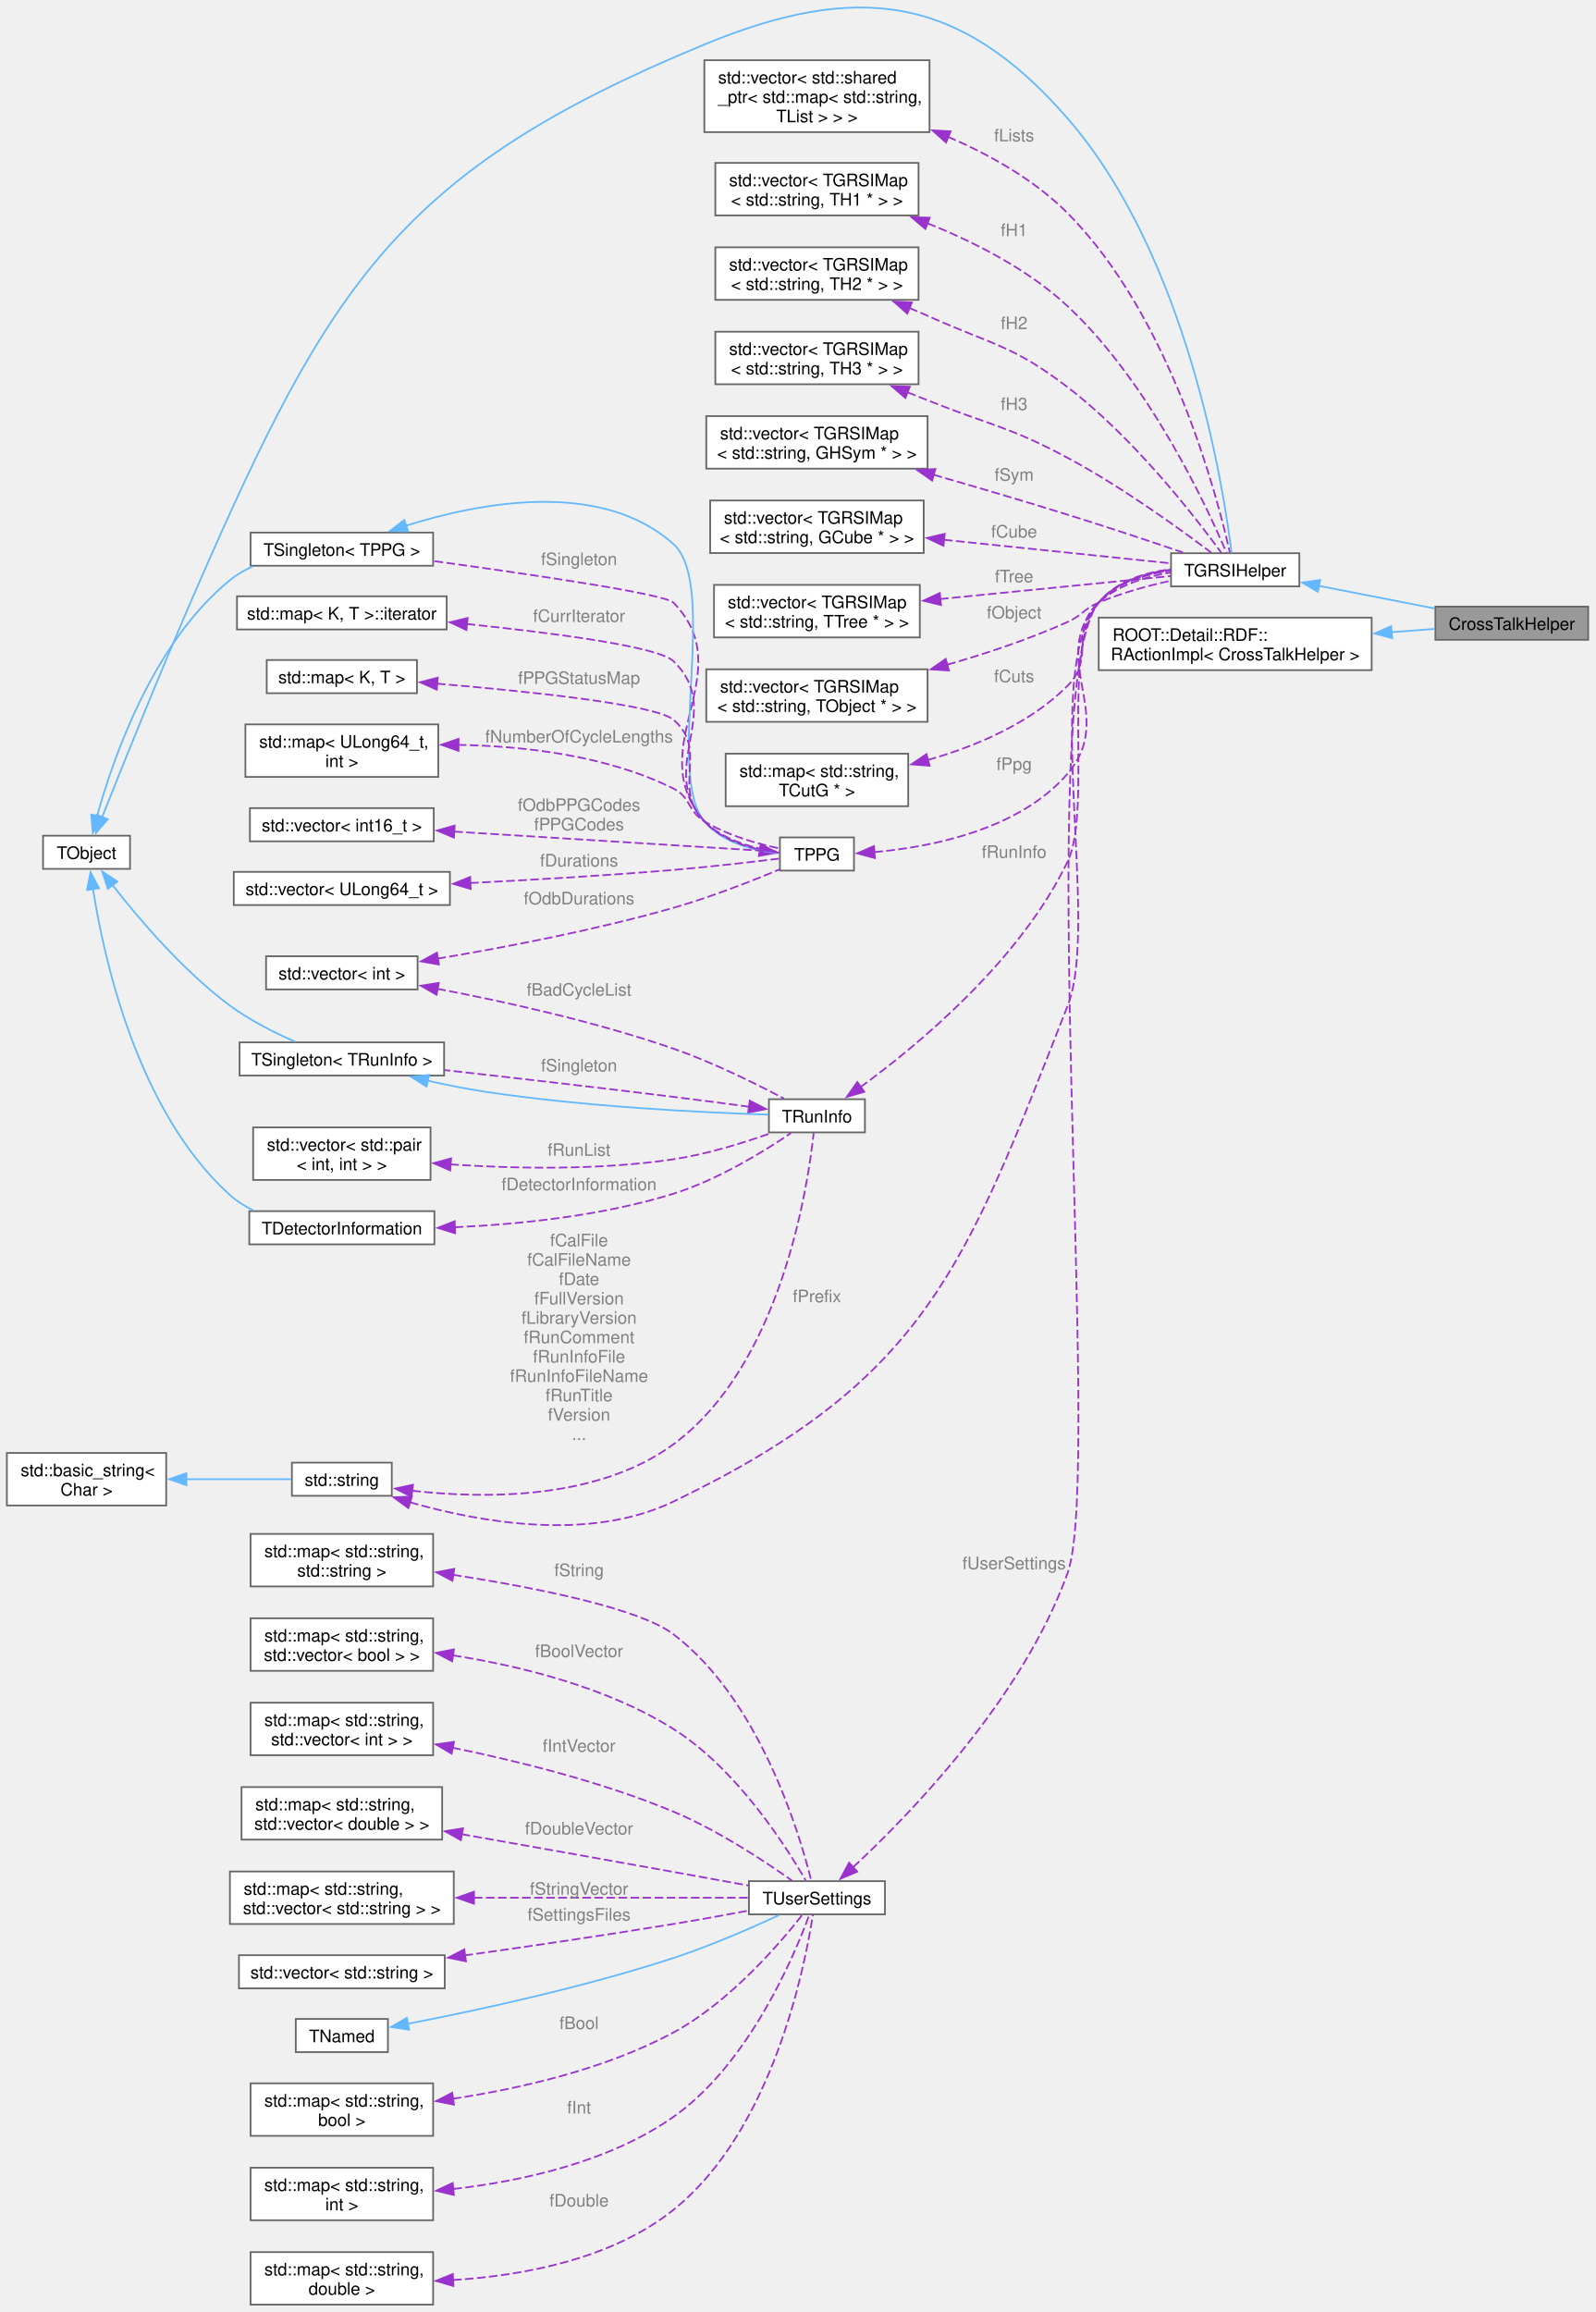
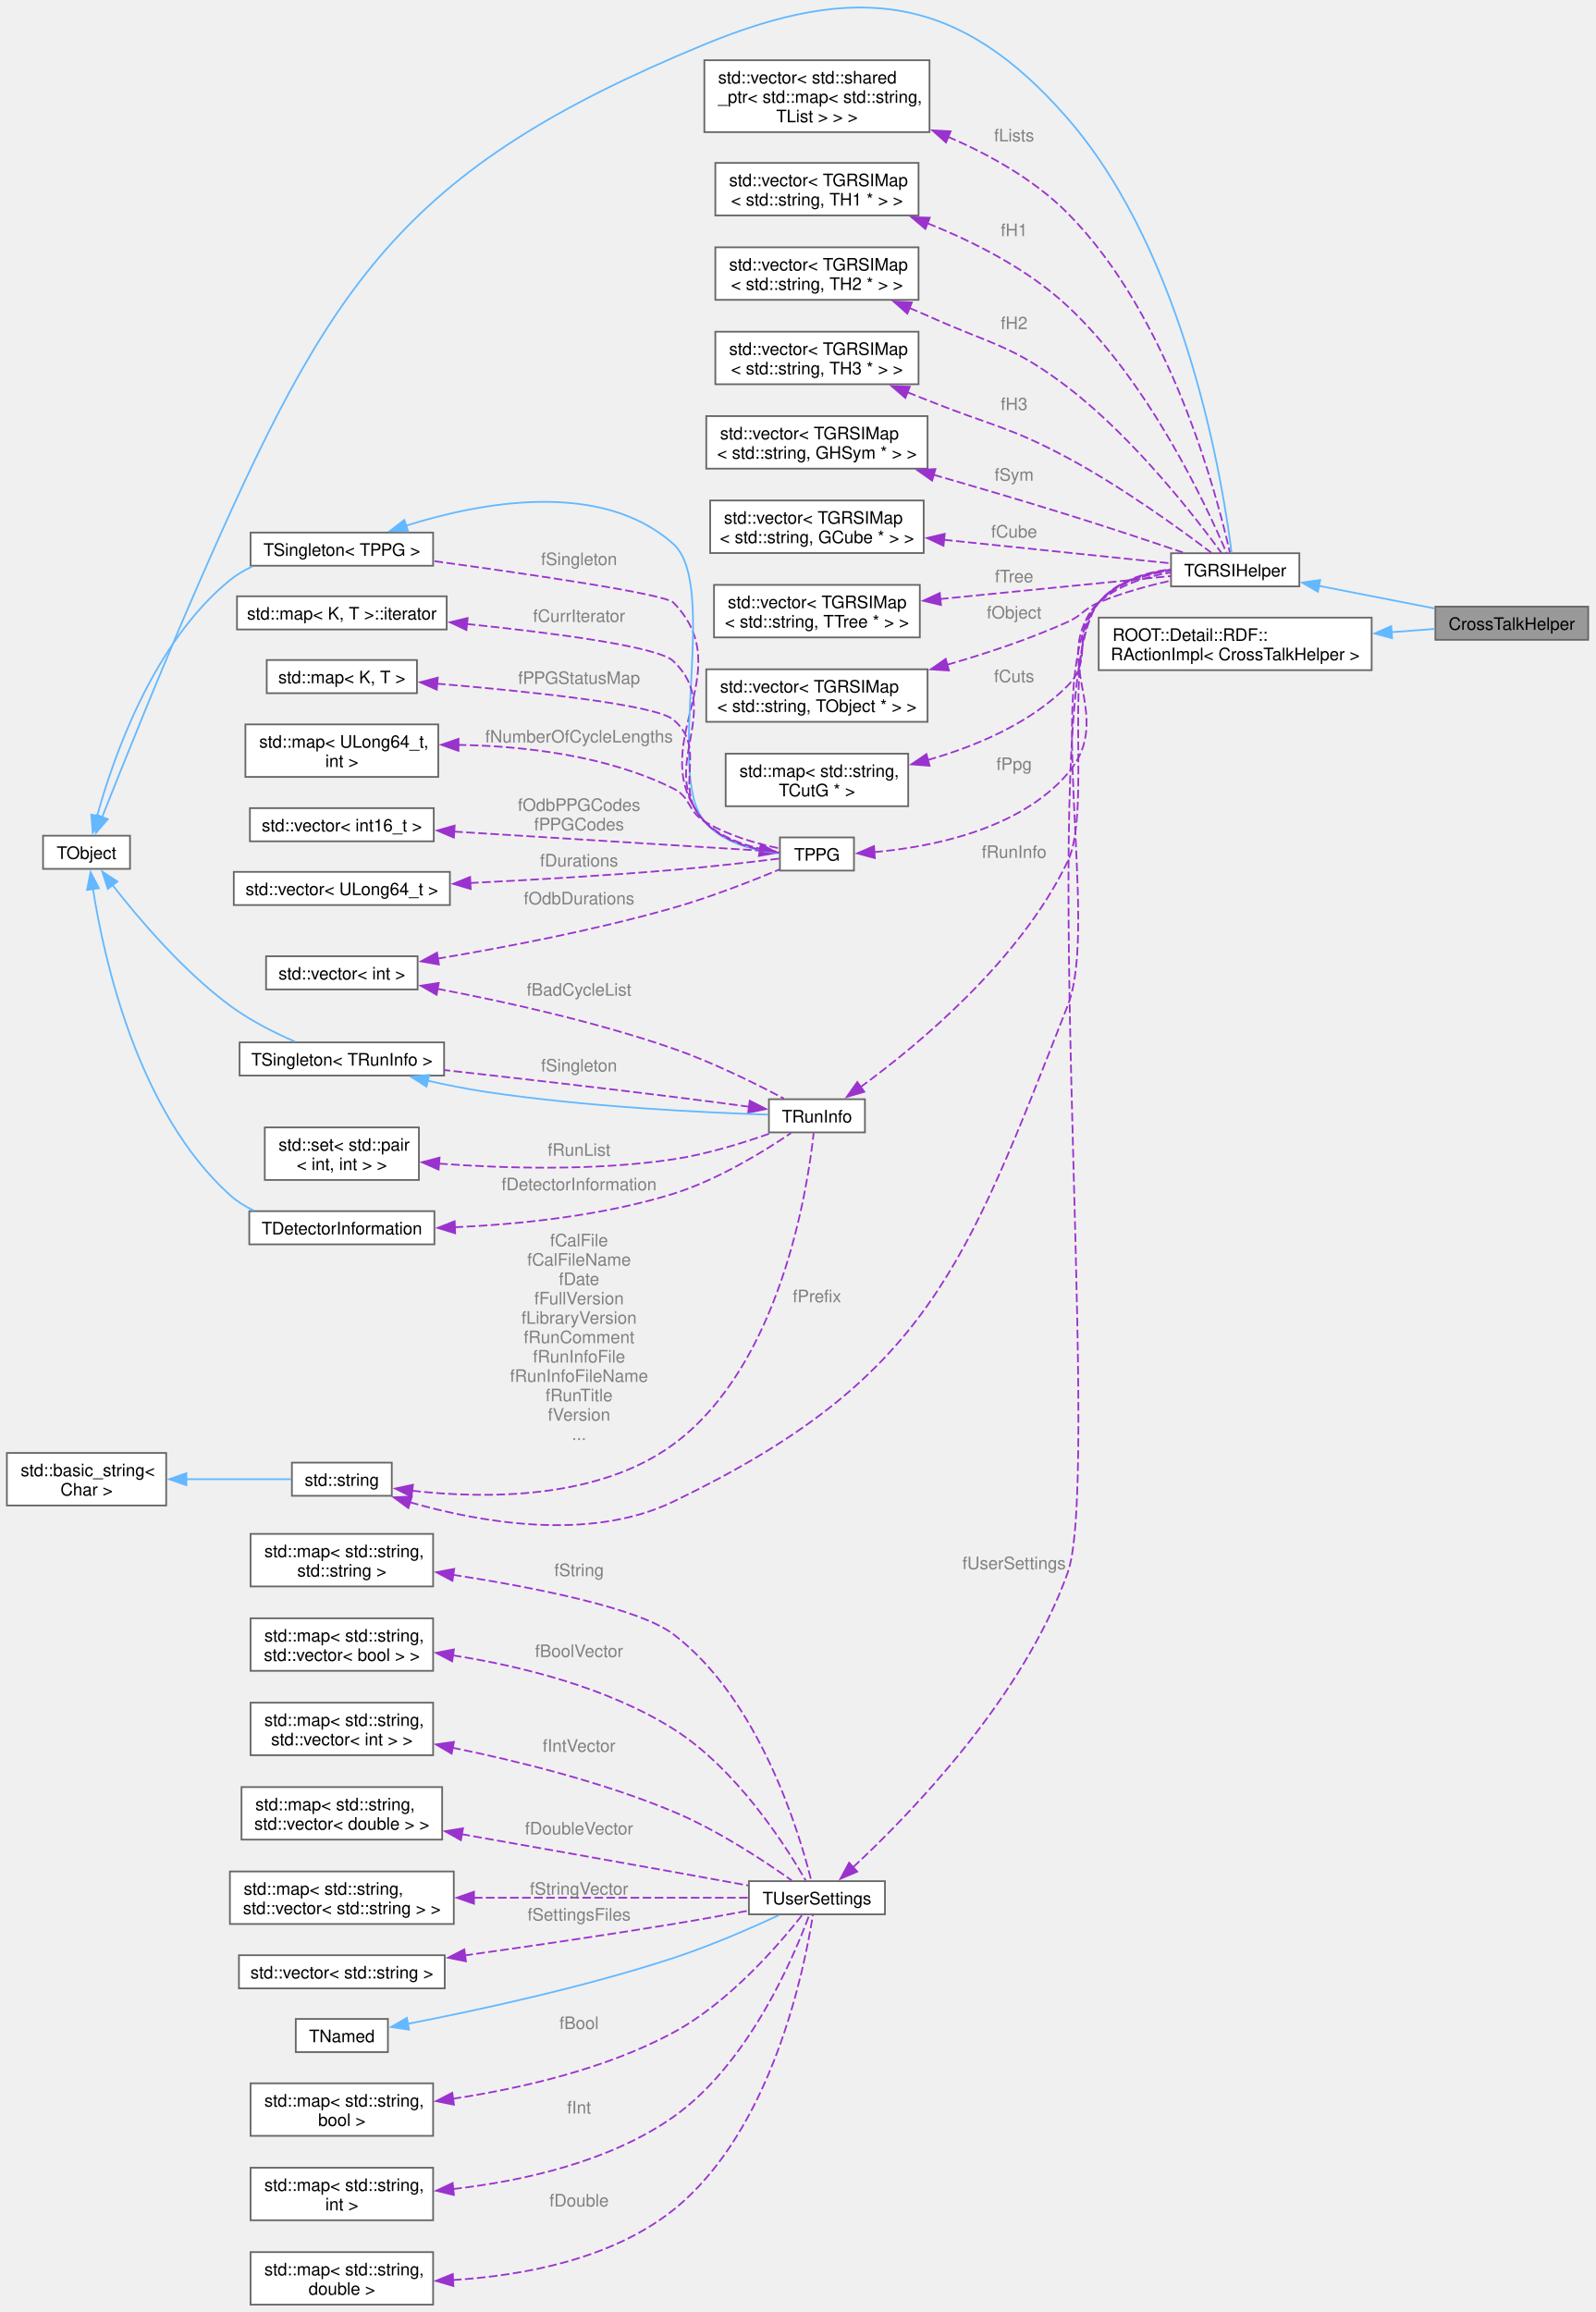
<svg xmlns="http://www.w3.org/2000/svg" xmlns:xlink="http://www.w3.org/1999/xlink" width="926pt" height="1342pt" viewBox="0.00 0.00 926.25 1341.82">
  <g id="graph0" class="graph" transform="scale(1 1) rotate(0) translate(4 1337.82)">
    <g id="Node000001" class="node">
      <g id="a_Node000001">
        <a xlink:title=" ">
          <polygon fill="#999999" stroke="#666666" points="918.25,-985.88 829.5,-985.88 829.5,-966.62 918.25,-966.62 918.25,-985.88" />
          <text text-anchor="middle" x="873.88" y="-972.38" font-family="Helvetica,sans-Serif" font-size="10.00">CrossTalkHelper</text>
        </a>
      </g>
    </g>
    <g id="Node000002" class="node">
      <g id="a_Node000002">
        <a xlink:href="class_t_g_r_s_i_helper.html" target="_top" xlink:title=" ">
          <polygon fill="white" stroke="#666666" points="750.5,-1016.88 676,-1016.88 676,-997.62 750.5,-997.62 750.5,-1016.88" />
          <text text-anchor="middle" x="713.25" y="-1003.38" font-family="Helvetica,sans-Serif" font-size="10.00">TGRSIHelper</text>
        </a>
      </g>
    </g>
    <g id="edge1_Node000001_Node000002" class="edge">
      <g id="a_edge1_Node000001_Node000002">
        <a xlink:title=" ">
          <path fill="none" stroke="#63b8ff" d="M761.75,-997.97C783.1,-993.8 808.13,-988.9 829.03,-984.82" />
          <polygon fill="#63b8ff" stroke="#63b8ff" points="761.27,-994.49 752.13,-999.85 762.61,-1001.36 761.27,-994.49" />
        </a>
      </g>
    </g>
    <g id="Node000003" class="node">
      <g id="a_Node000003">
        <a xlink:title=" ">
          <polygon fill="white" stroke="#666666" points="71.5,-852.88 21,-852.88 21,-833.62 71.5,-833.62 71.5,-852.88" />
          <text text-anchor="middle" x="46.25" y="-839.38" font-family="Helvetica,sans-Serif" font-size="10.00">TObject</text>
        </a>
      </g>
    </g>
    <g id="edge2_Node000002_Node000003" class="edge">
      <g id="a_edge2_Node000002_Node000003">
        <a xlink:title=" ">
          <path fill="none" stroke="#63b8ff" d="M55.3,-863.65C67.04,-893.25 89.76,-949.76 110.5,-997.25 187.22,-1172.88 227.83,-1239.15 405,-1312.25 493.47,-1348.75 553.22,-1341.49 616,-1269.25 685.46,-1189.33 706.47,-1054.97 711.13,-1017.32" />
          <polygon fill="#63b8ff" stroke="#63b8ff" points="58.59,-862.46 51.65,-854.45 52.08,-865.04 58.59,-862.46" />
        </a>
      </g>
    </g>
    <g id="Node000014" class="node">
      <g id="a_Node000014">
        <a xlink:href="class_t_singleton.html" target="_top" xlink:title=" ">
          <polygon fill="white" stroke="#666666" points="247.5,-1028.88 141.5,-1028.88 141.5,-1009.62 247.5,-1009.62 247.5,-1028.88" />
          <text text-anchor="middle" x="194.5" y="-1015.38" font-family="Helvetica,sans-Serif" font-size="10.00">TSingleton&lt; TPPG &gt;</text>
        </a>
      </g>
    </g>
    <g id="edge14_Node000014_Node000003" class="edge">
      <g id="a_edge14_Node000014_Node000003">
        <a xlink:title=" ">
          <path fill="none" stroke="#63b8ff" d="M52.3,-864.02C61.64,-897.9 84.83,-964.94 129.5,-1001.25 133.44,-1004.45 137.92,-1007.09 142.63,-1009.25" />
          <polygon fill="#63b8ff" stroke="#63b8ff" points="55.76,-863.41 49.86,-854.61 48.99,-865.17 55.76,-863.41" />
        </a>
      </g>
    </g>
    <g id="Node000022" class="node">
      <g id="a_Node000022">
        <a xlink:href="class_t_singleton.html" target="_top" xlink:title=" ">
          <polygon fill="white" stroke="#666666" points="253.88,-732.88 135.12,-732.88 135.12,-713.62 253.88,-713.62 253.88,-732.88" />
          <text text-anchor="middle" x="194.5" y="-719.38" font-family="Helvetica,sans-Serif" font-size="10.00">TSingleton&lt; TRunInfo &gt;</text>
        </a>
      </g>
    </g>
    <g id="edge24_Node000022_Node000003" class="edge">
      <g id="a_edge24_Node000022_Node000003">
        <a xlink:title=" ">
          <path fill="none" stroke="#63b8ff" d="M61.36,-824.2C76.52,-804.72 102.15,-774.52 129.5,-754.25 141,-745.72 155.22,-738.56 167.34,-733.27" />
          <polygon fill="#63b8ff" stroke="#63b8ff" points="58.62,-822.02 55.35,-832.1 64.19,-826.26 58.62,-822.02" />
        </a>
      </g>
    </g>
    <g id="Node000026" class="node">
      <g id="a_Node000026">
        <a xlink:href="class_t_detector_information.html" target="_top" xlink:title=" ">
          <polygon fill="white" stroke="#666666" points="248.25,-634.88 140.75,-634.88 140.75,-615.62 248.25,-615.62 248.25,-634.88" />
          <text text-anchor="middle" x="194.5" y="-621.38" font-family="Helvetica,sans-Serif" font-size="10.00">TDetectorInformation</text>
        </a>
      </g>
    </g>
    <g id="edge31_Node000026_Node000003" class="edge">
      <g id="a_edge31_Node000026_Node000003">
        <a xlink:title=" ">
          <path fill="none" stroke="#63b8ff" d="M50,-821.87C56.36,-781.23 75.89,-692.59 129.5,-644.25 133.55,-640.6 138.26,-637.65 143.27,-635.27" />
          <polygon fill="#63b8ff" stroke="#63b8ff" points="46.53,-821.37 48.58,-831.77 53.46,-822.36 46.53,-821.37" />
        </a>
      </g>
    </g>
    <g id="Node000004" class="node">
      <g id="a_Node000004">
        <a xlink:title=" ">
          <polygon fill="white" stroke="#666666" points="535.75,-1303.12 405,-1303.12 405,-1261.38 535.75,-1261.38 535.75,-1303.12" />
          <text text-anchor="start" x="413" y="-1289.62" font-family="Helvetica,sans-Serif" font-size="10.00">std::vector&lt; std::shared</text>
          <text text-anchor="start" x="413" y="-1278.38" font-family="Helvetica,sans-Serif" font-size="10.00">_ptr&lt; std::map&lt; std::string,</text>
          <text text-anchor="middle" x="470.38" y="-1267.12" font-family="Helvetica,sans-Serif" font-size="10.00"> TList &gt; &gt; &gt;</text>
        </a>
      </g>
    </g>
    <g id="edge3_Node000002_Node000004" class="edge">
      <g id="a_edge3_Node000002_Node000004">
        <a xlink:title=" ">
          <path fill="none" stroke="#9a32cd" stroke-dasharray="5,2" d="M546.42,-1258.7C570.93,-1248.16 596.76,-1233.63 616,-1214.25 675.76,-1154.07 702.87,-1049.85 710.15,-1017.28" />
          <polygon fill="#9a32cd" stroke="#9a32cd" points="545.34,-1255.36 537.43,-1262.41 548.01,-1261.84 545.34,-1255.36" />
        </a>
      </g>
      <text text-anchor="middle" x="584.88" y="-1256" font-family="Helvetica,sans-Serif" font-size="10.00" fill="grey"> fLists</text>
    </g>
    <g id="Node000005" class="node">
      <g id="a_Node000005">
        <a xlink:title=" ">
          <polygon fill="white" stroke="#666666" points="529.38,-1243.5 411.38,-1243.5 411.38,-1213 529.38,-1213 529.38,-1243.5" />
          <text text-anchor="start" x="419.38" y="-1230" font-family="Helvetica,sans-Serif" font-size="10.00">std::vector&lt; TGRSIMap</text>
          <text text-anchor="middle" x="470.38" y="-1218.75" font-family="Helvetica,sans-Serif" font-size="10.00">&lt; std::string, TH1 * &gt; &gt;</text>
        </a>
      </g>
    </g>
    <g id="edge4_Node000002_Node000005" class="edge">
      <g id="a_edge4_Node000002_Node000005">
        <a xlink:title=" ">
          <path fill="none" stroke="#9a32cd" stroke-dasharray="5,2" d="M534.56,-1208.45C561.97,-1197.51 592.98,-1181.72 616,-1160.25 663.5,-1115.94 697.12,-1043.25 708.24,-1017.05" />
          <polygon fill="#9a32cd" stroke="#9a32cd" points="533.36,-1205.16 525.28,-1212 535.87,-1211.69 533.36,-1205.16" />
        </a>
      </g>
      <text text-anchor="middle" x="584.88" y="-1201" font-family="Helvetica,sans-Serif" font-size="10.00" fill="grey"> fH1</text>
    </g>
    <g id="Node000006" class="node">
      <g id="a_Node000006">
        <a xlink:title=" ">
          <polygon fill="white" stroke="#666666" points="529.38,-1194.5 411.38,-1194.5 411.38,-1164 529.38,-1164 529.38,-1194.5" />
          <text text-anchor="start" x="419.38" y="-1181" font-family="Helvetica,sans-Serif" font-size="10.00">std::vector&lt; TGRSIMap</text>
          <text text-anchor="middle" x="470.38" y="-1169.75" font-family="Helvetica,sans-Serif" font-size="10.00">&lt; std::string, TH2 * &gt; &gt;</text>
        </a>
      </g>
    </g>
    <g id="edge5_Node000002_Node000006" class="edge">
      <g id="a_edge5_Node000002_Node000006">
        <a xlink:title=" ">
          <path fill="none" stroke="#9a32cd" stroke-dasharray="5,2" d="M524.07,-1159.29C528.04,-1157.63 531.97,-1155.94 535.75,-1154.25 572.3,-1137.87 584.19,-1137.58 616,-1113.25 654.7,-1083.65 690.56,-1037.24 705.24,-1017.11" />
          <polygon fill="#9a32cd" stroke="#9a32cd" points="522.87,-1156 514.93,-1163.02 525.51,-1162.48 522.87,-1156" />
        </a>
      </g>
      <text text-anchor="middle" x="584.88" y="-1147" font-family="Helvetica,sans-Serif" font-size="10.00" fill="grey"> fH2</text>
    </g>
    <g id="Node000007" class="node">
      <g id="a_Node000007">
        <a xlink:title=" ">
          <polygon fill="white" stroke="#666666" points="529.38,-1145.5 411.38,-1145.5 411.38,-1115 529.38,-1115 529.38,-1145.5" />
          <text text-anchor="start" x="419.38" y="-1132" font-family="Helvetica,sans-Serif" font-size="10.00">std::vector&lt; TGRSIMap</text>
          <text text-anchor="middle" x="470.38" y="-1120.75" font-family="Helvetica,sans-Serif" font-size="10.00">&lt; std::string, TH3 * &gt; &gt;</text>
        </a>
      </g>
    </g>
    <g id="edge6_Node000002_Node000007" class="edge">
      <g id="a_edge6_Node000002_Node000007">
        <a xlink:title=" ">
          <path fill="none" stroke="#9a32cd" stroke-dasharray="5,2" d="M523,-1110.31C527.31,-1108.61 531.61,-1106.9 535.75,-1105.25 571.56,-1090.94 582.01,-1090.47 616,-1072.25 647.46,-1055.39 681.43,-1030.77 699.4,-1017.18" />
          <polygon fill="#9a32cd" stroke="#9a32cd" points="521.73,-1107.04 513.7,-1113.95 524.29,-1113.56 521.73,-1107.04" />
        </a>
      </g>
      <text text-anchor="middle" x="584.88" y="-1100" font-family="Helvetica,sans-Serif" font-size="10.00" fill="grey"> fH3</text>
    </g>
    <g id="Node000008" class="node">
      <g id="a_Node000008">
        <a xlink:title=" ">
          <polygon fill="white" stroke="#666666" points="534.62,-1096.5 406.12,-1096.5 406.12,-1066 534.62,-1066 534.62,-1096.5" />
          <text text-anchor="start" x="414.12" y="-1083" font-family="Helvetica,sans-Serif" font-size="10.00">std::vector&lt; TGRSIMap</text>
          <text text-anchor="middle" x="470.38" y="-1071.75" font-family="Helvetica,sans-Serif" font-size="10.00">&lt; std::string, GHSym * &gt; &gt;</text>
        </a>
      </g>
    </g>
    <g id="edge7_Node000002_Node000008" class="edge">
      <g id="a_edge7_Node000002_Node000008">
        <a xlink:title=" ">
          <path fill="none" stroke="#9a32cd" stroke-dasharray="5,2" d="M538.16,-1062.43C562.7,-1055.37 590.67,-1047.14 616,-1039.25 638.53,-1032.24 663.85,-1023.8 682.86,-1017.35" />
          <polygon fill="#9a32cd" stroke="#9a32cd" points="537.26,-1059.05 528.61,-1065.17 539.19,-1065.78 537.26,-1059.05" />
        </a>
      </g>
      <text text-anchor="middle" x="584.88" y="-1059" font-family="Helvetica,sans-Serif" font-size="10.00" fill="grey"> fSym</text>
    </g>
    <g id="Node000009" class="node">
      <g id="a_Node000009">
        <a xlink:title=" ">
          <polygon fill="white" stroke="#666666" points="532.38,-1047.5 408.38,-1047.5 408.38,-1017 532.38,-1017 532.38,-1047.5" />
          <text text-anchor="start" x="416.38" y="-1034" font-family="Helvetica,sans-Serif" font-size="10.00">std::vector&lt; TGRSIMap</text>
          <text text-anchor="middle" x="470.38" y="-1022.75" font-family="Helvetica,sans-Serif" font-size="10.00">&lt; std::string, GCube * &gt; &gt;</text>
        </a>
      </g>
    </g>
    <g id="edge8_Node000002_Node000009" class="edge">
      <g id="a_edge8_Node000002_Node000009">
        <a xlink:title=" ">
          <path fill="none" stroke="#9a32cd" stroke-dasharray="5,2" d="M544.17,-1024.69C587.62,-1020.19 640.92,-1014.65 675.69,-1011.04" />
          <polygon fill="#9a32cd" stroke="#9a32cd" points="543.87,-1021.21 534.29,-1025.72 544.59,-1028.17 543.87,-1021.21" />
        </a>
      </g>
      <text text-anchor="middle" x="584.88" y="-1026" font-family="Helvetica,sans-Serif" font-size="10.00" fill="grey"> fCube</text>
    </g>
    <g id="Node000010" class="node">
      <g id="a_Node000010">
        <a xlink:title=" ">
          <polygon fill="white" stroke="#666666" points="530.12,-998.5 410.62,-998.5 410.62,-968 530.12,-968 530.12,-998.5" />
          <text text-anchor="start" x="418.62" y="-985" font-family="Helvetica,sans-Serif" font-size="10.00">std::vector&lt; TGRSIMap</text>
          <text text-anchor="middle" x="470.38" y="-973.75" font-family="Helvetica,sans-Serif" font-size="10.00">&lt; std::string, TTree * &gt; &gt;</text>
        </a>
      </g>
    </g>
    <g id="edge9_Node000002_Node000010" class="edge">
      <g id="a_edge9_Node000002_Node000010">
        <a xlink:title=" ">
          <path fill="none" stroke="#9a32cd" stroke-dasharray="5,2" d="M541.8,-990.27C585.68,-994.64 640.32,-1000.08 675.73,-1003.61" />
          <polygon fill="#9a32cd" stroke="#9a32cd" points="542.41,-986.81 532.11,-989.3 541.72,-993.78 542.41,-986.81" />
        </a>
      </g>
      <text text-anchor="middle" x="584.88" y="-1000" font-family="Helvetica,sans-Serif" font-size="10.00" fill="grey"> fTree</text>
    </g>
    <g id="Node000011" class="node">
      <g id="a_Node000011">
        <a xlink:title=" ">
          <polygon fill="white" stroke="#666666" points="534.62,-949.5 406.12,-949.5 406.12,-919 534.62,-919 534.62,-949.5" />
          <text text-anchor="start" x="414.12" y="-936" font-family="Helvetica,sans-Serif" font-size="10.00">std::vector&lt; TGRSIMap</text>
          <text text-anchor="middle" x="470.38" y="-924.75" font-family="Helvetica,sans-Serif" font-size="10.00">&lt; std::string, TObject * &gt; &gt;</text>
        </a>
      </g>
    </g>
    <g id="edge10_Node000002_Node000011" class="edge">
      <g id="a_edge10_Node000002_Node000011">
        <a xlink:title=" ">
          <path fill="none" stroke="#9a32cd" stroke-dasharray="5,2" d="M546.06,-952.15C568.97,-958.74 593.94,-967.07 616,-977 624.6,-980.87 625.3,-984.59 634,-988.25 647.14,-993.78 662.23,-997.92 675.64,-1000.9" />
          <polygon fill="#9a32cd" stroke="#9a32cd" points="547.03,-948.79 536.46,-949.46 545.15,-955.53 547.03,-948.79" />
        </a>
      </g>
      <text text-anchor="middle" x="584.88" y="-979" font-family="Helvetica,sans-Serif" font-size="10.00" fill="grey"> fObject</text>
    </g>
    <g id="Node000012" class="node">
      <g id="a_Node000012">
        <a xlink:title=" ">
          <polygon fill="white" stroke="#666666" points="523.38,-900.5 417.38,-900.5 417.38,-870 523.38,-870 523.38,-900.5" />
          <text text-anchor="start" x="425.38" y="-887" font-family="Helvetica,sans-Serif" font-size="10.00">std::map&lt; std::string,</text>
          <text text-anchor="middle" x="470.38" y="-875.75" font-family="Helvetica,sans-Serif" font-size="10.00"> TCutG * &gt;</text>
        </a>
      </g>
    </g>
    <g id="edge11_Node000002_Node000012" class="edge">
      <g id="a_edge11_Node000002_Node000012">
        <a xlink:title=" ">
          <path fill="none" stroke="#9a32cd" stroke-dasharray="5,2" d="M534.69,-896.82C562.71,-904.8 594.18,-918.08 616,-940 632.15,-956.22 616.88,-973.06 634,-988.25 645.4,-998.37 661.27,-1003.31 675.75,-1005.66" />
          <polygon fill="#9a32cd" stroke="#9a32cd" points="535.78,-893.49 525.21,-894.31 533.98,-900.25 535.78,-893.49" />
        </a>
      </g>
      <text text-anchor="middle" x="584.88" y="-942" font-family="Helvetica,sans-Serif" font-size="10.00" fill="grey"> fCuts</text>
    </g>
    <g id="Node000013" class="node">
      <g id="a_Node000013">
        <a xlink:href="class_t_p_p_g.html" target="_top" xlink:title=" ">
          <polygon fill="white" stroke="#666666" points="491.88,-851.88 448.88,-851.88 448.88,-832.62 491.88,-832.62 491.88,-851.88" />
          <text text-anchor="middle" x="470.38" y="-838.38" font-family="Helvetica,sans-Serif" font-size="10.00">TPPG</text>
        </a>
      </g>
    </g>
    <g id="edge12_Node000002_Node000013" class="edge">
      <g id="a_edge12_Node000002_Node000013">
        <a xlink:title=" ">
          <path fill="none" stroke="#9a32cd" stroke-dasharray="5,2" d="M503.69,-843.35C537.04,-846.32 588.01,-856.35 616,-889 645.18,-923.04 603.25,-955.63 634,-988.25 644.65,-999.54 660.77,-1004.61 675.62,-1006.73" />
          <polygon fill="#9a32cd" stroke="#9a32cd" points="504.01,-839.86 493.79,-842.65 503.52,-846.84 504.01,-839.86" />
        </a>
      </g>
      <text text-anchor="middle" x="584.88" y="-891" font-family="Helvetica,sans-Serif" font-size="10.00" fill="grey"> fPpg</text>
    </g>
    <g id="edge15_Node000014_Node000013" class="edge">
      <g id="a_edge15_Node000014_Node000013">
        <a xlink:title=" ">
          <path fill="none" stroke="#9a32cd" stroke-dasharray="5,2" d="M437.2,-844.56C425.44,-847.06 413.05,-851.92 405,-861.25 367.74,-904.4 426.91,-947.54 387,-988.25 382.09,-993.26 302.56,-1004.86 247.55,-1012.37" />
          <polygon fill="#9a32cd" stroke="#9a32cd" points="437.74,-848.02 447.08,-843.01 436.66,-841.11 437.74,-848.02" />
        </a>
      </g>
      <text text-anchor="middle" x="332.25" y="-1010" font-family="Helvetica,sans-Serif" font-size="10.00" fill="grey"> fSingleton</text>
    </g>
    <g id="edge13_Node000013_Node000014" class="edge">
      <g id="a_edge13_Node000013_Node000014">
        <a xlink:title=" ">
          <path fill="none" stroke="#63b8ff" d="M231.68,-1032.84C274.39,-1046.27 344.91,-1059.9 387,-1022.25 413.83,-998.25 381.87,-888.84 405,-861.25 415.55,-848.66 434.01,-844.17 448.46,-842.68" />
          <polygon fill="#63b8ff" stroke="#63b8ff" points="232.97,-1029.58 222.38,-1029.75 230.77,-1036.22 232.97,-1029.58" />
        </a>
      </g>
    </g>
    <g id="Node000015" class="node">
      <g id="a_Node000015">
        <a xlink:title=" ">
          <polygon fill="white" stroke="#666666" points="255.38,-991.88 133.62,-991.88 133.62,-972.62 255.38,-972.62 255.38,-991.88" />
          <text text-anchor="middle" x="194.5" y="-978.38" font-family="Helvetica,sans-Serif" font-size="10.00">std::map&lt; K, T &gt;::iterator</text>
        </a>
      </g>
    </g>
    <g id="edge16_Node000013_Node000015" class="edge">
      <g id="a_edge16_Node000013_Node000015">
        <a xlink:title=" ">
          <path fill="none" stroke="#9a32cd" stroke-dasharray="5,2" d="M267.04,-975.8C317.71,-970.56 378.18,-962.68 387,-954.25 417.45,-925.17 376.69,-892.41 405,-861.25 415.97,-849.18 434.19,-844.62 448.46,-842.98" />
          <polygon fill="#9a32cd" stroke="#9a32cd" points="266.85,-972.3 257.25,-976.79 267.55,-979.26 266.85,-972.3" />
        </a>
      </g>
      <text text-anchor="middle" x="332.25" y="-977" font-family="Helvetica,sans-Serif" font-size="10.00" fill="grey"> fCurrIterator</text>
    </g>
    <g id="Node000016" class="node">
      <g id="a_Node000016">
        <a xlink:title=" ">
          <polygon fill="white" stroke="#666666" points="238.12,-954.88 150.88,-954.88 150.88,-935.62 238.12,-935.62 238.12,-954.88" />
          <text text-anchor="middle" x="194.5" y="-941.38" font-family="Helvetica,sans-Serif" font-size="10.00">std::map&lt; K, T &gt;</text>
        </a>
      </g>
    </g>
    <g id="edge17_Node000013_Node000016" class="edge">
      <g id="a_edge17_Node000013_Node000016">
        <a xlink:title=" ">
          <path fill="none" stroke="#9a32cd" stroke-dasharray="5,2" d="M249.7,-941.17C302.6,-936.71 376.63,-929.03 387,-920.25 407.93,-902.54 385.53,-880.55 405,-861.25 416.51,-849.85 434.5,-845.23 448.54,-843.38" />
          <polygon fill="#9a32cd" stroke="#9a32cd" points="249.62,-937.66 239.94,-941.97 250.19,-944.64 249.62,-937.66" />
        </a>
      </g>
      <text text-anchor="middle" x="332.25" y="-941" font-family="Helvetica,sans-Serif" font-size="10.00" fill="grey"> fPPGStatusMap</text>
    </g>
    <g id="Node000017" class="node">
      <g id="a_Node000017">
        <a xlink:title=" ">
          <polygon fill="white" stroke="#666666" points="250.5,-917.5 138.5,-917.5 138.5,-887 250.5,-887 250.5,-917.5" />
          <text text-anchor="start" x="146.5" y="-904" font-family="Helvetica,sans-Serif" font-size="10.00">std::map&lt; ULong64_t,</text>
          <text text-anchor="middle" x="194.5" y="-892.75" font-family="Helvetica,sans-Serif" font-size="10.00"> int &gt;</text>
        </a>
      </g>
    </g>
    <g id="edge18_Node000013_Node000017" class="edge">
      <g id="a_edge18_Node000013_Node000017">
        <a xlink:title=" ">
          <path fill="none" stroke="#9a32cd" stroke-dasharray="5,2" d="M261.81,-905.62C300.22,-904.96 348.45,-899.51 387,-880.25 397.41,-875.05 395.08,-867.33 405,-861.25 418.31,-853.09 435.33,-848.27 448.52,-845.52" />
          <polygon fill="#9a32cd" stroke="#9a32cd" points="262.23,-902.12 252.25,-905.68 262.27,-909.12 262.23,-902.12" />
        </a>
      </g>
      <text text-anchor="middle" x="332.25" y="-907" font-family="Helvetica,sans-Serif" font-size="10.00" fill="grey"> fNumberOfCycleLengths</text>
    </g>
    <g id="Node000018" class="node">
      <g id="a_Node000018">
        <a xlink:title=" ">
          <polygon fill="white" stroke="#666666" points="247.88,-868.88 141.12,-868.88 141.12,-849.62 247.88,-849.62 247.88,-868.88" />
          <text text-anchor="middle" x="194.5" y="-855.38" font-family="Helvetica,sans-Serif" font-size="10.00">std::vector&lt; int16_t &gt;</text>
        </a>
      </g>
    </g>
    <g id="edge19_Node000013_Node000018" class="edge">
      <g id="a_edge19_Node000013_Node000018">
        <a xlink:title=" ">
          <path fill="none" stroke="#9a32cd" stroke-dasharray="5,2" d="M259.75,-855.26C320.81,-851.47 409.01,-846 448.68,-843.53" />
          <polygon fill="#9a32cd" stroke="#9a32cd" points="259.58,-851.77 249.82,-855.88 260.01,-858.75 259.58,-851.77" />
        </a>
      </g>
      <text text-anchor="middle" x="332.25" y="-867.25" font-family="Helvetica,sans-Serif" font-size="10.00" fill="grey"> fOdbPPGCodes</text>
      <text text-anchor="middle" x="332.25" y="-856" font-family="Helvetica,sans-Serif" font-size="10.00" fill="grey">fPPGCodes</text>
    </g>
    <g id="Node000019" class="node">
      <g id="a_Node000019">
        <a xlink:title=" ">
          <polygon fill="white" stroke="#666666" points="238.5,-782.88 150.5,-782.88 150.5,-763.62 238.5,-763.62 238.5,-782.88" />
          <text text-anchor="middle" x="194.5" y="-769.38" font-family="Helvetica,sans-Serif" font-size="10.00">std::vector&lt; int &gt;</text>
        </a>
      </g>
    </g>
    <g id="edge20_Node000013_Node000019" class="edge">
      <g id="a_edge20_Node000013_Node000019">
        <a xlink:title=" ">
          <path fill="none" stroke="#9a32cd" stroke-dasharray="5,2" d="M249.97,-781.48C288.61,-787.93 341.48,-797.98 387,-811 408.47,-817.14 432.24,-826.44 448.71,-833.3" />
          <polygon fill="#9a32cd" stroke="#9a32cd" points="250.89,-778.09 240.46,-779.92 249.76,-784.99 250.89,-778.09" />
        </a>
      </g>
      <text text-anchor="middle" x="332.25" y="-813" font-family="Helvetica,sans-Serif" font-size="10.00" fill="grey"> fOdbDurations</text>
    </g>
    <g id="Node000021" class="node">
      <g id="a_Node000021">
        <a xlink:href="class_t_run_info.html" target="_top" xlink:title=" ">
          <polygon fill="white" stroke="#666666" points="498.25,-699.88 442.5,-699.88 442.5,-680.62 498.25,-680.62 498.25,-699.88" />
          <text text-anchor="middle" x="470.38" y="-686.38" font-family="Helvetica,sans-Serif" font-size="10.00">TRunInfo</text>
        </a>
      </g>
    </g>
    <g id="edge29_Node000021_Node000019" class="edge">
      <g id="a_edge29_Node000021_Node000019">
        <a xlink:title=" ">
          <path fill="none" stroke="#9a32cd" stroke-dasharray="5,2" d="M249.9,-764C288.71,-756.63 341.83,-744.93 387,-729.25 409.87,-721.31 434.83,-708.93 451.21,-700.26" />
          <polygon fill="#9a32cd" stroke="#9a32cd" points="249.52,-760.51 240.33,-765.79 250.8,-767.4 249.52,-760.51" />
        </a>
      </g>
      <text text-anchor="middle" x="332.25" y="-760" font-family="Helvetica,sans-Serif" font-size="10.00" fill="grey"> fBadCycleList</text>
    </g>
    <g id="Node000020" class="node">
      <g id="a_Node000020">
        <a xlink:title=" ">
          <polygon fill="white" stroke="#666666" points="257.25,-831.88 131.75,-831.88 131.75,-812.62 257.25,-812.62 257.25,-831.88" />
          <text text-anchor="middle" x="194.5" y="-818.38" font-family="Helvetica,sans-Serif" font-size="10.00">std::vector&lt; ULong64_t &gt;</text>
        </a>
      </g>
    </g>
    <g id="edge21_Node000013_Node000020" class="edge">
      <g id="a_edge21_Node000013_Node000020">
        <a xlink:title=" ">
          <path fill="none" stroke="#9a32cd" stroke-dasharray="5,2" d="M268.95,-825.41C304.62,-827.19 348.08,-829.72 387,-833 407.94,-834.76 431.79,-837.52 448.42,-839.57" />
          <polygon fill="#9a32cd" stroke="#9a32cd" points="269.33,-821.93 259.17,-824.93 268.99,-828.92 269.33,-821.93" />
        </a>
      </g>
      <text text-anchor="middle" x="332.25" y="-835" font-family="Helvetica,sans-Serif" font-size="10.00" fill="grey"> fDurations</text>
    </g>
    <g id="edge22_Node000002_Node000021" class="edge">
      <g id="a_edge22_Node000002_Node000021">
        <a xlink:title=" ">
          <path fill="none" stroke="#9a32cd" stroke-dasharray="5,2" d="M495.56,-706.83C528.99,-731.24 588.32,-780.26 616,-838 630.54,-868.32 611.68,-963.1 634,-988.25 644.39,-999.96 660.67,-1005.06 675.69,-1007.09" />
          <polygon fill="#9a32cd" stroke="#9a32cd" points="497.88,-704.19 487.7,-701.22 493.81,-709.88 497.88,-704.19" />
        </a>
      </g>
      <text text-anchor="middle" x="584.88" y="-840" font-family="Helvetica,sans-Serif" font-size="10.00" fill="grey"> fRunInfo</text>
    </g>
    <g id="edge25_Node000022_Node000021" class="edge">
      <g id="a_edge25_Node000022_Node000021">
        <a xlink:title=" ">
          <path fill="none" stroke="#9a32cd" stroke-dasharray="5,2" d="M431.16,-695.5C417.27,-697.37 401.43,-699.46 387,-701.25 342.5,-706.78 292.12,-712.55 254.2,-716.79" />
          <polygon fill="#9a32cd" stroke="#9a32cd" points="431.37,-699.01 440.81,-694.19 430.43,-692.07 431.37,-699.01" />
        </a>
      </g>
      <text text-anchor="middle" x="332.25" y="-716" font-family="Helvetica,sans-Serif" font-size="10.00" fill="grey"> fSingleton</text>
    </g>
    <g id="edge23_Node000021_Node000022" class="edge">
      <g id="a_edge23_Node000021_Node000022">
        <a xlink:title=" ">
          <path fill="none" stroke="#63b8ff" d="M244.28,-710.64C255.15,-708.2 266.67,-705.89 277.5,-704.25 335.79,-695.43 404.91,-692.11 442.22,-690.91" />
          <polygon fill="#63b8ff" stroke="#63b8ff" points="243.65,-707.2 234.71,-712.87 245.24,-714.01 243.65,-707.2" />
        </a>
      </g>
    </g>
    <g id="Node000023" class="node">
      <g id="a_Node000023">
        <a xlink:title=" ">
          <polygon fill="white" stroke="#666666" points="223.5,-488.88 165.5,-488.88 165.5,-469.62 223.5,-469.62 223.5,-488.88" />
          <text text-anchor="middle" x="194.5" y="-475.38" font-family="Helvetica,sans-Serif" font-size="10.00">std::string</text>
        </a>
      </g>
    </g>
    <g id="edge43_Node000002_Node000023" class="edge">
      <g id="a_edge43_Node000002_Node000023">
        <a xlink:title=" ">
          <path fill="none" stroke="#9a32cd" stroke-dasharray="5,2" d="M234.07,-465.87C274.33,-454.28 338.27,-442.74 387,-466.25 534.29,-537.31 556.21,-602.04 616,-754.25 635.07,-802.79 600.22,-948.52 634,-988.25 644.23,-1000.28 660.68,-1005.4 675.86,-1007.35" />
          <polygon fill="#9a32cd" stroke="#9a32cd" points="233.12,-462.5 224.57,-468.75 235.16,-469.19 233.12,-462.5" />
        </a>
      </g>
      <text text-anchor="middle" x="470.38" y="-582" font-family="Helvetica,sans-Serif" font-size="10.00" fill="grey"> fPrefix</text>
    </g>
    <g id="edge26_Node000021_Node000023" class="edge">
      <g id="a_edge26_Node000021_Node000023">
        <a xlink:title=" ">
          <path fill="none" stroke="#9a32cd" stroke-dasharray="5,2" d="M235.37,-472.56C277.26,-467.83 343.03,-467.16 387,-499.5 449.18,-545.24 464.97,-647.8 468.47,-680.23" />
          <polygon fill="#9a32cd" stroke="#9a32cd" points="234.95,-469.09 225.47,-473.83 235.83,-476.03 234.95,-469.09" />
        </a>
      </g>
      <text text-anchor="middle" x="332.25" y="-614.5" font-family="Helvetica,sans-Serif" font-size="10.00" fill="grey"> fCalFile</text>
      <text text-anchor="middle" x="332.25" y="-603.25" font-family="Helvetica,sans-Serif" font-size="10.00" fill="grey">fCalFileName</text>
      <text text-anchor="middle" x="332.25" y="-592" font-family="Helvetica,sans-Serif" font-size="10.00" fill="grey">fDate</text>
      <text text-anchor="middle" x="332.25" y="-580.75" font-family="Helvetica,sans-Serif" font-size="10.00" fill="grey">fFullVersion</text>
      <text text-anchor="middle" x="332.25" y="-569.5" font-family="Helvetica,sans-Serif" font-size="10.00" fill="grey">fLibraryVersion</text>
      <text text-anchor="middle" x="332.25" y="-558.25" font-family="Helvetica,sans-Serif" font-size="10.00" fill="grey">fRunComment</text>
      <text text-anchor="middle" x="332.25" y="-547" font-family="Helvetica,sans-Serif" font-size="10.00" fill="grey">fRunInfoFile</text>
      <text text-anchor="middle" x="332.25" y="-535.75" font-family="Helvetica,sans-Serif" font-size="10.00" fill="grey">fRunInfoFileName</text>
      <text text-anchor="middle" x="332.25" y="-524.5" font-family="Helvetica,sans-Serif" font-size="10.00" fill="grey">fRunTitle</text>
      <text text-anchor="middle" x="332.25" y="-513.25" font-family="Helvetica,sans-Serif" font-size="10.00" fill="grey">fVersion</text>
      <text text-anchor="middle" x="332.25" y="-502" font-family="Helvetica,sans-Serif" font-size="10.00" fill="grey">...</text>
    </g>
    <g id="Node000024" class="node">
      <g id="a_Node000024">
        <a xlink:title=" ">
          <polygon fill="white" stroke="#666666" points="92.5,-494.5 0,-494.5 0,-464 92.5,-464 92.5,-494.5" />
          <text text-anchor="start" x="8" y="-481" font-family="Helvetica,sans-Serif" font-size="10.00">std::basic_string&lt;</text>
          <text text-anchor="middle" x="46.25" y="-469.75" font-family="Helvetica,sans-Serif" font-size="10.00"> Char &gt;</text>
        </a>
      </g>
    </g>
    <g id="edge27_Node000023_Node000024" class="edge">
      <g id="a_edge27_Node000023_Node000024">
        <a xlink:title=" ">
          <path fill="none" stroke="#63b8ff" d="M104.09,-479.25C124.99,-479.25 147.75,-479.25 165.08,-479.25" />
          <polygon fill="#63b8ff" stroke="#63b8ff" points="104.24,-475.75 94.24,-479.25 104.24,-482.75 104.24,-475.75" />
        </a>
      </g>
    </g>
    <g id="Node000025" class="node">
      <g id="a_Node000025">
        <a xlink:title=" ">
-           <polygon fill="white" stroke="#666666" points="246,-683.5 143,-683.5 143,-653 246,-653 246,-683.5" />
-           <text text-anchor="start" x="151" y="-670" font-family="Helvetica,sans-Serif" font-size="10.00">std::vector&lt; std::pair</text>
+           <polygon fill="white" stroke="#666666" points="239.25,-683.5 149.75,-683.5 149.75,-653 239.25,-653 239.25,-683.5" />
+           <text text-anchor="start" x="157.75" y="-670" font-family="Helvetica,sans-Serif" font-size="10.00">std::set&lt; std::pair</text>
          <text text-anchor="middle" x="194.5" y="-658.75" font-family="Helvetica,sans-Serif" font-size="10.00">&lt; int, int &gt; &gt;</text>
        </a>
      </g>
    </g>
    <g id="edge28_Node000021_Node000025" class="edge">
      <g id="a_edge28_Node000021_Node000025">
        <a xlink:title=" ">
-           <path fill="none" stroke="#9a32cd" stroke-dasharray="5,2" d="M257.5,-662.04C295.16,-659.54 344.09,-658.57 387,-665 406.38,-667.9 427.49,-674.45 443.5,-680.15" />
-           <polygon fill="#9a32cd" stroke="#9a32cd" points="257.43,-658.53 247.71,-662.75 257.94,-665.51 257.43,-658.53" />
+           <path fill="none" stroke="#9a32cd" stroke-dasharray="5,2" d="M250.96,-662.49C289.36,-659.68 341.55,-658.19 387,-665 406.38,-667.9 427.49,-674.45 443.5,-680.15" />
+           <polygon fill="#9a32cd" stroke="#9a32cd" points="250.7,-659 241.01,-663.28 251.26,-665.98 250.7,-659" />
        </a>
      </g>
      <text text-anchor="middle" x="332.25" y="-667" font-family="Helvetica,sans-Serif" font-size="10.00" fill="grey"> fRunList</text>
    </g>
    <g id="edge30_Node000021_Node000026" class="edge">
      <g id="a_edge30_Node000021_Node000026">
        <a xlink:title=" ">
          <path fill="none" stroke="#9a32cd" stroke-dasharray="5,2" d="M260.02,-625.54C297.77,-627.26 345.94,-632.18 387,-645 412.7,-653.02 439.49,-669.5 455.29,-680.2" />
          <polygon fill="#9a32cd" stroke="#9a32cd" points="260.29,-622.05 250.16,-625.16 260.02,-629.04 260.29,-622.05" />
        </a>
      </g>
      <text text-anchor="middle" x="332.25" y="-647" font-family="Helvetica,sans-Serif" font-size="10.00" fill="grey"> fDetectorInformation</text>
    </g>
    <g id="Node000027" class="node">
      <g id="a_Node000027">
        <a xlink:href="class_t_user_settings.html" target="_top" xlink:title=" ">
          <polygon fill="white" stroke="#666666" points="509.88,-245.88 430.88,-245.88 430.88,-226.62 509.88,-226.62 509.88,-245.88" />
          <text text-anchor="middle" x="470.38" y="-232.38" font-family="Helvetica,sans-Serif" font-size="10.00">TUserSettings</text>
        </a>
      </g>
    </g>
    <g id="edge32_Node000002_Node000027" class="edge">
      <g id="a_edge32_Node000002_Node000027">
        <a xlink:title=" ">
          <path fill="none" stroke="#9a32cd" stroke-dasharray="5,2" d="M491.37,-253.96C524.57,-284.82 589.99,-352.15 616,-425 637.05,-483.97 594.52,-939.65 634,-988.25 643.96,-1000.51 660.37,-1005.65 675.6,-1007.56" />
          <polygon fill="#9a32cd" stroke="#9a32cd" points="493.78,-251.42 484.04,-247.27 489.07,-256.59 493.78,-251.42" />
        </a>
      </g>
      <text text-anchor="middle" x="584.88" y="-427" font-family="Helvetica,sans-Serif" font-size="10.00" fill="grey"> fUserSettings</text>
    </g>
    <g id="Node000028" class="node">
      <g id="a_Node000028">
        <a xlink:title=" ">
          <polygon fill="white" stroke="#666666" points="221.25,-165.88 167.75,-165.88 167.75,-146.62 221.25,-146.62 221.25,-165.88" />
          <text text-anchor="middle" x="194.5" y="-152.38" font-family="Helvetica,sans-Serif" font-size="10.00">TNamed</text>
        </a>
      </g>
    </g>
    <g id="edge33_Node000027_Node000028" class="edge">
      <g id="a_edge33_Node000027_Node000028">
        <a xlink:title=" ">
          <path fill="none" stroke="#63b8ff" d="M232.9,-163.07C271.88,-170.63 334.49,-184.07 387,-201.25 408.41,-208.26 432,-218.56 448.42,-226.17" />
          <polygon fill="#63b8ff" stroke="#63b8ff" points="233.56,-159.63 223.08,-161.2 232.25,-166.51 233.56,-159.63" />
        </a>
      </g>
    </g>
    <g id="Node000029" class="node">
      <g id="a_Node000029">
        <a xlink:title=" ">
          <polygon fill="white" stroke="#666666" points="247.5,-128.5 141.5,-128.5 141.5,-98 247.5,-98 247.5,-128.5" />
          <text text-anchor="start" x="149.5" y="-115" font-family="Helvetica,sans-Serif" font-size="10.00">std::map&lt; std::string,</text>
          <text text-anchor="middle" x="194.5" y="-103.75" font-family="Helvetica,sans-Serif" font-size="10.00"> bool &gt;</text>
        </a>
      </g>
    </g>
    <g id="edge34_Node000027_Node000029" class="edge">
      <g id="a_edge34_Node000027_Node000029">
        <a xlink:title=" ">
          <path fill="none" stroke="#9a32cd" stroke-dasharray="5,2" d="M258.87,-119.52C297.68,-125.38 347.34,-136.61 387,-158 419.64,-175.6 448.76,-209.55 461.93,-226.35" />
          <polygon fill="#9a32cd" stroke="#9a32cd" points="259.6,-116.09 249.21,-118.15 258.62,-123.02 259.6,-116.09" />
        </a>
      </g>
      <text text-anchor="middle" x="332.25" y="-160" font-family="Helvetica,sans-Serif" font-size="10.00" fill="grey"> fBool</text>
    </g>
    <g id="Node000030" class="node">
      <g id="a_Node000030">
        <a xlink:title=" ">
          <polygon fill="white" stroke="#666666" points="247.5,-79.5 141.5,-79.5 141.5,-49 247.5,-49 247.5,-79.5" />
          <text text-anchor="start" x="149.5" y="-66" font-family="Helvetica,sans-Serif" font-size="10.00">std::map&lt; std::string,</text>
          <text text-anchor="middle" x="194.5" y="-54.75" font-family="Helvetica,sans-Serif" font-size="10.00"> int &gt;</text>
        </a>
      </g>
    </g>
    <g id="edge35_Node000027_Node000030" class="edge">
      <g id="a_edge35_Node000027_Node000030">
        <a xlink:title=" ">
          <path fill="none" stroke="#9a32cd" stroke-dasharray="5,2" d="M259.21,-67.14C299.02,-71.69 349.64,-82.72 387,-109 430.91,-139.88 457.15,-202.35 466,-226.45" />
          <polygon fill="#9a32cd" stroke="#9a32cd" points="259.57,-63.66 249.27,-66.13 258.86,-70.62 259.57,-63.66" />
        </a>
      </g>
      <text text-anchor="middle" x="332.25" y="-111" font-family="Helvetica,sans-Serif" font-size="10.00" fill="grey"> fInt</text>
    </g>
    <g id="Node000031" class="node">
      <g id="a_Node000031">
        <a xlink:title=" ">
          <polygon fill="white" stroke="#666666" points="247.5,-30.5 141.5,-30.5 141.5,0 247.5,0 247.5,-30.5" />
          <text text-anchor="start" x="149.5" y="-17" font-family="Helvetica,sans-Serif" font-size="10.00">std::map&lt; std::string,</text>
          <text text-anchor="middle" x="194.5" y="-5.75" font-family="Helvetica,sans-Serif" font-size="10.00"> double &gt;</text>
        </a>
      </g>
    </g>
    <g id="edge36_Node000027_Node000031" class="edge">
      <g id="a_edge36_Node000027_Node000031">
        <a xlink:title=" ">
          <path fill="none" stroke="#9a32cd" stroke-dasharray="5,2" d="M259,-14.29C299.56,-16.82 351.08,-26.28 387,-55 444.5,-100.97 463.34,-195.92 468.05,-226.52" />
          <polygon fill="#9a32cd" stroke="#9a32cd" points="259.28,-10.8 249.12,-13.81 258.94,-17.79 259.28,-10.8" />
        </a>
      </g>
      <text text-anchor="middle" x="332.25" y="-57" font-family="Helvetica,sans-Serif" font-size="10.00" fill="grey"> fDouble</text>
    </g>
    <g id="Node000032" class="node">
      <g id="a_Node000032">
        <a xlink:title=" ">
          <polygon fill="white" stroke="#666666" points="247.5,-447.5 141.5,-447.5 141.5,-417 247.5,-417 247.5,-447.5" />
          <text text-anchor="start" x="149.5" y="-434" font-family="Helvetica,sans-Serif" font-size="10.00">std::map&lt; std::string,</text>
          <text text-anchor="middle" x="194.5" y="-422.75" font-family="Helvetica,sans-Serif" font-size="10.00"> std::string &gt;</text>
        </a>
      </g>
    </g>
    <g id="edge37_Node000027_Node000032" class="edge">
      <g id="a_edge37_Node000027_Node000032">
        <a xlink:title=" ">
          <path fill="none" stroke="#9a32cd" stroke-dasharray="5,2" d="M259.04,-423.76C306.7,-416.35 367.02,-404.41 387,-389.25 437,-351.33 460.13,-274.03 467.05,-246.37" />
          <polygon fill="#9a32cd" stroke="#9a32cd" points="258.71,-420.27 249.35,-425.23 259.76,-427.19 258.71,-420.27" />
        </a>
      </g>
      <text text-anchor="middle" x="332.25" y="-423" font-family="Helvetica,sans-Serif" font-size="10.00" fill="grey"> fString</text>
    </g>
    <g id="Node000033" class="node">
      <g id="a_Node000033">
        <a xlink:title=" ">
          <polygon fill="white" stroke="#666666" points="247.5,-398.5 141.5,-398.5 141.5,-368 247.5,-368 247.5,-398.5" />
          <text text-anchor="start" x="149.5" y="-385" font-family="Helvetica,sans-Serif" font-size="10.00">std::map&lt; std::string,</text>
          <text text-anchor="middle" x="194.5" y="-373.75" font-family="Helvetica,sans-Serif" font-size="10.00"> std::vector&lt; bool &gt; &gt;</text>
        </a>
      </g>
    </g>
    <g id="edge38_Node000027_Node000033" class="edge">
      <g id="a_edge38_Node000027_Node000033">
        <a xlink:title=" ">
          <path fill="none" stroke="#9a32cd" stroke-dasharray="5,2" d="M258.98,-376.99C298.27,-370.79 348.39,-358.52 387,-334.25 423.69,-311.19 452.28,-266.4 463.82,-246.36" />
          <polygon fill="#9a32cd" stroke="#9a32cd" points="258.57,-373.51 249.19,-378.43 259.59,-380.44 258.57,-373.51" />
        </a>
      </g>
      <text text-anchor="middle" x="332.25" y="-376" font-family="Helvetica,sans-Serif" font-size="10.00" fill="grey"> fBoolVector</text>
    </g>
    <g id="Node000034" class="node">
      <g id="a_Node000034">
        <a xlink:title=" ">
          <polygon fill="white" stroke="#666666" points="247.5,-349.5 141.5,-349.5 141.5,-319 247.5,-319 247.5,-349.5" />
          <text text-anchor="start" x="149.5" y="-336" font-family="Helvetica,sans-Serif" font-size="10.00">std::map&lt; std::string,</text>
          <text text-anchor="middle" x="194.5" y="-324.75" font-family="Helvetica,sans-Serif" font-size="10.00"> std::vector&lt; int &gt; &gt;</text>
        </a>
      </g>
    </g>
    <g id="edge39_Node000027_Node000034" class="edge">
      <g id="a_edge39_Node000027_Node000034">
        <a xlink:title=" ">
          <path fill="none" stroke="#9a32cd" stroke-dasharray="5,2" d="M258.59,-323.4C296.69,-315.64 345.69,-303.5 387,-286.25 412.78,-275.48 439.98,-257.49 455.78,-246.27" />
          <polygon fill="#9a32cd" stroke="#9a32cd" points="258.26,-319.9 249.13,-325.27 259.62,-326.76 258.26,-319.9" />
        </a>
      </g>
      <text text-anchor="middle" x="332.25" y="-321" font-family="Helvetica,sans-Serif" font-size="10.00" fill="grey"> fIntVector</text>
    </g>
    <g id="Node000035" class="node">
      <g id="a_Node000035">
        <a xlink:title=" ">
          <polygon fill="white" stroke="#666666" points="252.75,-300.5 136.25,-300.5 136.25,-270 252.75,-270 252.75,-300.5" />
          <text text-anchor="start" x="144.25" y="-287" font-family="Helvetica,sans-Serif" font-size="10.00">std::map&lt; std::string,</text>
          <text text-anchor="middle" x="194.5" y="-275.75" font-family="Helvetica,sans-Serif" font-size="10.00"> std::vector&lt; double &gt; &gt;</text>
        </a>
      </g>
    </g>
    <g id="edge40_Node000027_Node000035" class="edge">
      <g id="a_edge40_Node000027_Node000035">
        <a xlink:title=" ">
          <path fill="none" stroke="#9a32cd" stroke-dasharray="5,2" d="M263.94,-273.17C300.47,-266.71 346.19,-258.59 387,-251.25 401.16,-248.7 416.69,-245.88 430.41,-243.38" />
          <polygon fill="#9a32cd" stroke="#9a32cd" points="263.64,-269.67 254.4,-274.86 264.86,-276.57 263.64,-269.67" />
        </a>
      </g>
      <text text-anchor="middle" x="332.25" y="-273" font-family="Helvetica,sans-Serif" font-size="10.00" fill="grey"> fDoubleVector</text>
    </g>
    <g id="Node000036" class="node">
      <g id="a_Node000036">
        <a xlink:title=" ">
          <polygon fill="white" stroke="#666666" points="259.5,-251.5 129.5,-251.5 129.5,-221 259.5,-221 259.5,-251.5" />
          <text text-anchor="start" x="137.5" y="-238" font-family="Helvetica,sans-Serif" font-size="10.00">std::map&lt; std::string,</text>
          <text text-anchor="middle" x="194.5" y="-226.75" font-family="Helvetica,sans-Serif" font-size="10.00"> std::vector&lt; std::string &gt; &gt;</text>
        </a>
      </g>
    </g>
    <g id="edge41_Node000027_Node000036" class="edge">
      <g id="a_edge41_Node000027_Node000036">
        <a xlink:title=" ">
          <path fill="none" stroke="#9a32cd" stroke-dasharray="5,2" d="M271.17,-236.25C322.86,-236.25 389.21,-236.25 430.52,-236.25" />
          <polygon fill="#9a32cd" stroke="#9a32cd" points="271.23,-232.75 261.23,-236.25 271.23,-239.75 271.23,-232.75" />
        </a>
      </g>
      <text text-anchor="middle" x="332.25" y="-238" font-family="Helvetica,sans-Serif" font-size="10.00" fill="grey"> fStringVector</text>
    </g>
    <g id="Node000037" class="node">
      <g id="a_Node000037">
        <a xlink:title=" ">
          <polygon fill="white" stroke="#666666" points="254.25,-202.88 134.75,-202.88 134.75,-183.62 254.25,-183.62 254.25,-202.88" />
          <text text-anchor="middle" x="194.5" y="-189.38" font-family="Helvetica,sans-Serif" font-size="10.00">std::vector&lt; std::string &gt;</text>
        </a>
      </g>
    </g>
    <g id="edge42_Node000027_Node000037" class="edge">
      <g id="a_edge42_Node000027_Node000037">
        <a xlink:title=" ">
          <path fill="none" stroke="#9a32cd" stroke-dasharray="5,2" d="M265.65,-202.74C301.93,-207.82 346.9,-214.39 387,-221 401.21,-223.34 416.74,-226.16 430.46,-228.72" />
          <polygon fill="#9a32cd" stroke="#9a32cd" points="266.57,-199.34 256.18,-201.43 265.61,-206.27 266.57,-199.34" />
        </a>
      </g>
      <text text-anchor="middle" x="332.25" y="-223" font-family="Helvetica,sans-Serif" font-size="10.00" fill="grey"> fSettingsFiles</text>
    </g>
    <g id="Node000038" class="node">
      <g id="a_Node000038">
        <a xlink:title=" ">
          <polygon fill="white" stroke="#666666" points="792.5,-979.5 634,-979.5 634,-949 792.5,-949 792.5,-979.5" />
          <text text-anchor="start" x="642" y="-966" font-family="Helvetica,sans-Serif" font-size="10.00">ROOT::Detail::RDF::</text>
          <text text-anchor="middle" x="713.25" y="-954.75" font-family="Helvetica,sans-Serif" font-size="10.00">RActionImpl&lt; CrossTalkHelper &gt;</text>
        </a>
      </g>
    </g>
    <g id="edge44_Node000001_Node000038" class="edge">
      <g id="a_edge44_Node000001_Node000038">
        <a xlink:title=" ">
          <path fill="none" stroke="#63b8ff" d="M803.87,-971.03C812.69,-971.7 821.34,-972.35 829.38,-972.96" />
          <polygon fill="#63b8ff" stroke="#63b8ff" points="804.38,-967.56 794.14,-970.29 803.85,-974.54 804.38,-967.56" />
        </a>
      </g>
    </g>
  </g>
</svg>
